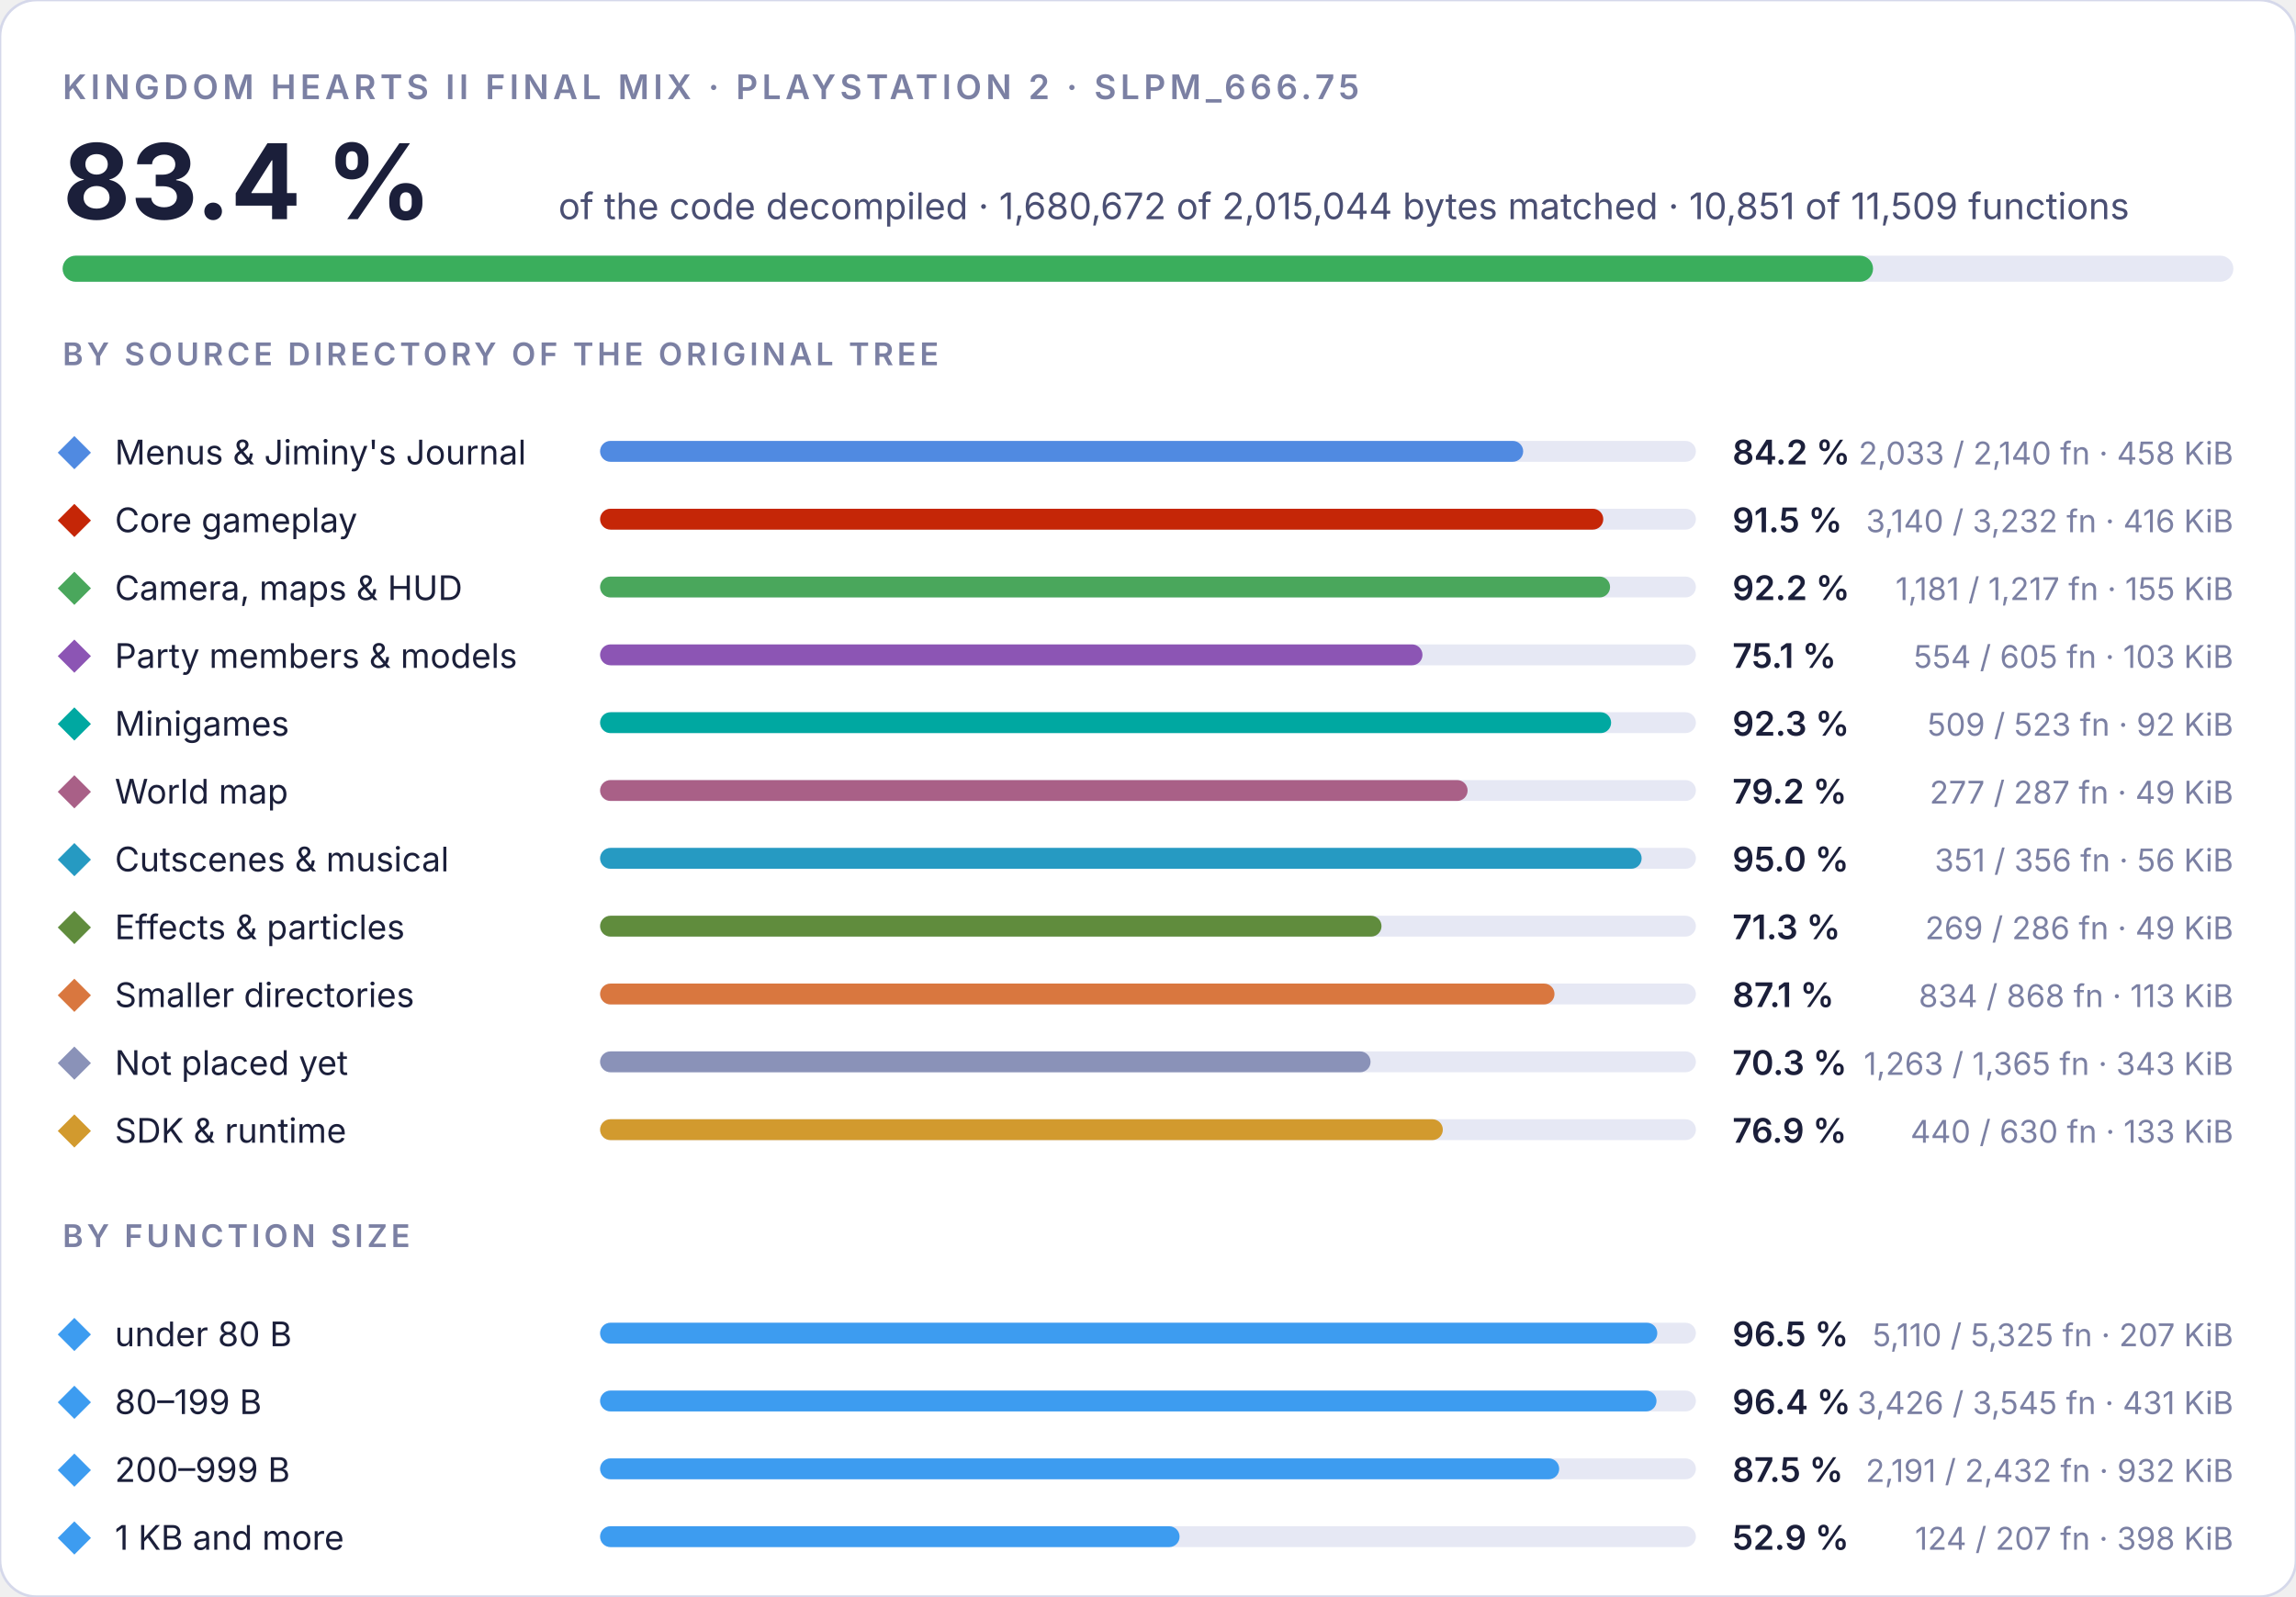
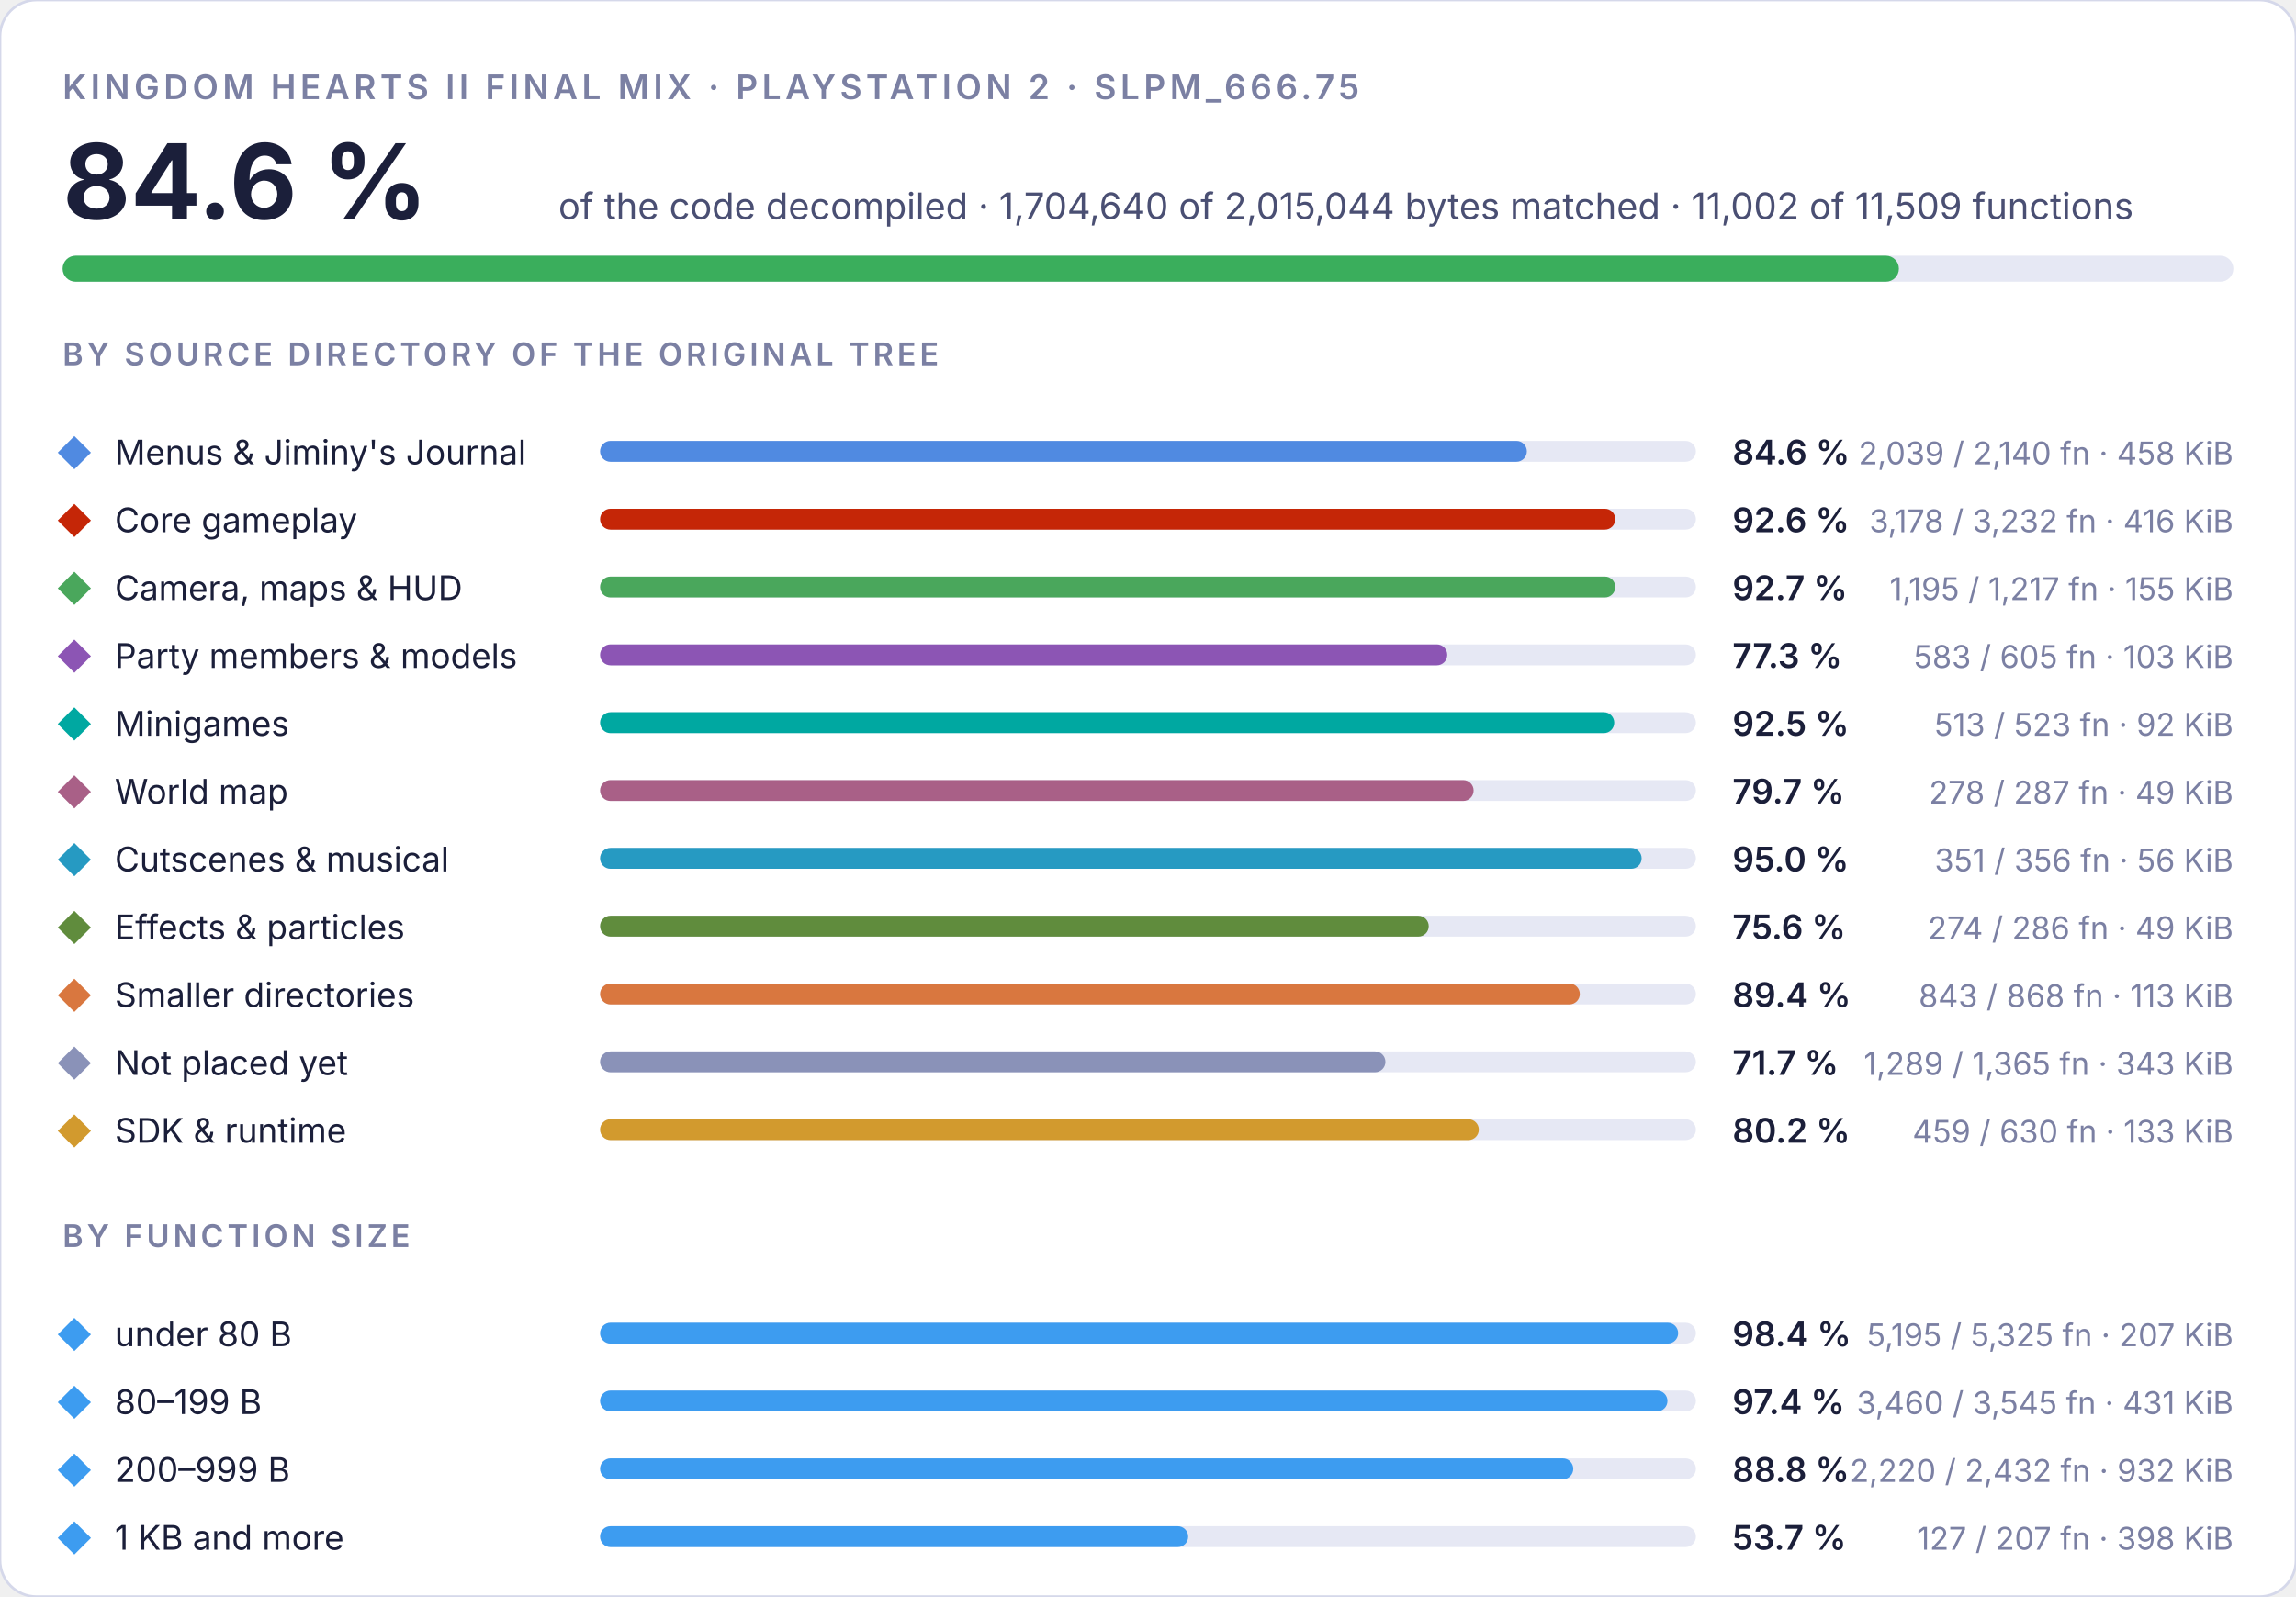
- <svg xmlns="http://www.w3.org/2000/svg" viewBox="0 0 880 612" width="880" height="612" role="img" aria-label="Kingdom Hearts II Final Mix decompilation: 83.4 % of the code decompiled">
+ <svg xmlns="http://www.w3.org/2000/svg" viewBox="0 0 880 612" width="880" height="612" role="img" aria-label="Kingdom Hearts II Final Mix decompilation: 84.6 % of the code decompiled">
  <rect width="880" height="612" rx="14" fill="#ffffff" stroke="#d5d8ea" />
  <g font-family="ui-sans-serif,system-ui,-apple-system,Segoe UI,sans-serif">
    <text x="24" y="38" font-size="13" font-weight="600" letter-spacing="1.6" fill="#7b80a3">KINGDOM HEARTS II FINAL MIX · PLAYSTATION 2 · SLPM_666.75</text>
-     <text x="24" y="84" font-size="40" font-weight="700" fill="#1b1f3a">83.4 %</text>
-     <text x="214" y="84" font-size="14" fill="#4a4f73">of the code decompiled · 1,680,672 of 2,015,044 bytes matched · 10,851 of 11,509 functions</text>
+     <text x="24" y="84" font-size="40" font-weight="700" fill="#1b1f3a">84.6 %</text>
+     <text x="214" y="84" font-size="14" fill="#4a4f73">of the code decompiled · 1,704,640 of 2,015,044 bytes matched · 11,002 of 11,509 functions</text>
    <rect x="24" y="98" width="832" height="10" rx="5" fill="#e6e8f4" />
-     <rect x="24" y="98" width="693.9" height="10" rx="5" fill="#3aae5c" />
+     <rect x="24" y="98" width="703.8" height="10" rx="5" fill="#3aae5c" />
    <text x="24" y="140" font-size="12" font-weight="600" letter-spacing="1.4" fill="#7b80a3">BY SOURCE DIRECTORY OF THE ORIGINAL TREE</text>
    <rect x="24" y="169" width="9" height="9" fill="#508ae1" transform="rotate(45 28.5 173.5)" />
    <text x="44" y="178" font-size="13" fill="#1b1f3a">Menus &amp; Jiminy's Journal</text>
    <rect x="230" y="169" width="420" height="8" rx="4" fill="#e6e8f4" />
-     <rect x="230" y="169" width="353.8" height="8" rx="4" fill="#508ae1" />
-     <text x="664" y="178" font-size="13" font-weight="600" fill="#1b1f3a">84.2 %</text>
-     <text x="856" y="178" font-size="12" text-anchor="end" fill="#7b80a3">2,033 / 2,140 fn · 458 KiB</text>
+     <rect x="230" y="169" width="355.2" height="8" rx="4" fill="#508ae1" />
+     <text x="664" y="178" font-size="13" font-weight="600" fill="#1b1f3a">84.6 %</text>
+     <text x="856" y="178" font-size="12" text-anchor="end" fill="#7b80a3">2,039 / 2,140 fn · 458 KiB</text>
    <rect x="24" y="195" width="9" height="9" fill="#c52607" transform="rotate(45 28.5 199.5)" />
    <text x="44" y="204" font-size="13" fill="#1b1f3a">Core gameplay</text>
    <rect x="230" y="195" width="420" height="8" rx="4" fill="#e6e8f4" />
-     <rect x="230" y="195" width="384.5" height="8" rx="4" fill="#c52607" />
-     <text x="664" y="204" font-size="13" font-weight="600" fill="#1b1f3a">91.5 %</text>
-     <text x="856" y="204" font-size="12" text-anchor="end" fill="#7b80a3">3,140 / 3,232 fn · 416 KiB</text>
+     <rect x="230" y="195" width="389.1" height="8" rx="4" fill="#c52607" />
+     <text x="664" y="204" font-size="13" font-weight="600" fill="#1b1f3a">92.6 %</text>
+     <text x="856" y="204" font-size="12" text-anchor="end" fill="#7b80a3">3,178 / 3,232 fn · 416 KiB</text>
    <rect x="24" y="221" width="9" height="9" fill="#4aa75c" transform="rotate(45 28.5 225.5)" />
    <text x="44" y="230" font-size="13" fill="#1b1f3a">Camera, maps &amp; HUD</text>
    <rect x="230" y="221" width="420" height="8" rx="4" fill="#e6e8f4" />
-     <rect x="230" y="221" width="387.1" height="8" rx="4" fill="#4aa75c" />
-     <text x="664" y="230" font-size="13" font-weight="600" fill="#1b1f3a">92.2 %</text>
-     <text x="856" y="230" font-size="12" text-anchor="end" fill="#7b80a3">1,181 / 1,217 fn · 155 KiB</text>
+     <rect x="230" y="221" width="389.1" height="8" rx="4" fill="#4aa75c" />
+     <text x="664" y="230" font-size="13" font-weight="600" fill="#1b1f3a">92.7 %</text>
+     <text x="856" y="230" font-size="12" text-anchor="end" fill="#7b80a3">1,195 / 1,217 fn · 155 KiB</text>
    <rect x="24" y="247" width="9" height="9" fill="#8c55b4" transform="rotate(45 28.5 251.5)" />
    <text x="44" y="256" font-size="13" fill="#1b1f3a">Party members &amp; models</text>
    <rect x="230" y="247" width="420" height="8" rx="4" fill="#e6e8f4" />
-     <rect x="230" y="247" width="315.2" height="8" rx="4" fill="#8c55b4" />
-     <text x="664" y="256" font-size="13" font-weight="600" fill="#1b1f3a">75.1 %</text>
-     <text x="856" y="256" font-size="12" text-anchor="end" fill="#7b80a3">554 / 605 fn · 103 KiB</text>
+     <rect x="230" y="247" width="324.7" height="8" rx="4" fill="#8c55b4" />
+     <text x="664" y="256" font-size="13" font-weight="600" fill="#1b1f3a">77.3 %</text>
+     <text x="856" y="256" font-size="12" text-anchor="end" fill="#7b80a3">583 / 605 fn · 103 KiB</text>
    <rect x="24" y="273" width="9" height="9" fill="#00a8a1" transform="rotate(45 28.5 277.5)" />
    <text x="44" y="282" font-size="13" fill="#1b1f3a">Minigames</text>
    <rect x="230" y="273" width="420" height="8" rx="4" fill="#e6e8f4" />
-     <rect x="230" y="273" width="387.5" height="8" rx="4" fill="#00a8a1" />
-     <text x="664" y="282" font-size="13" font-weight="600" fill="#1b1f3a">92.3 %</text>
-     <text x="856" y="282" font-size="12" text-anchor="end" fill="#7b80a3">509 / 523 fn · 92 KiB</text>
+     <rect x="230" y="273" width="388.7" height="8" rx="4" fill="#00a8a1" />
+     <text x="664" y="282" font-size="13" font-weight="600" fill="#1b1f3a">92.5 %</text>
+     <text x="856" y="282" font-size="12" text-anchor="end" fill="#7b80a3">513 / 523 fn · 92 KiB</text>
    <rect x="24" y="299" width="9" height="9" fill="#a96087" transform="rotate(45 28.5 303.5)" />
    <text x="44" y="308" font-size="13" fill="#1b1f3a">World map</text>
    <rect x="230" y="299" width="420" height="8" rx="4" fill="#e6e8f4" />
-     <rect x="230" y="299" width="332.5" height="8" rx="4" fill="#a96087" />
-     <text x="664" y="308" font-size="13" font-weight="600" fill="#1b1f3a">79.2 %</text>
-     <text x="856" y="308" font-size="12" text-anchor="end" fill="#7b80a3">277 / 287 fn · 49 KiB</text>
+     <rect x="230" y="299" width="334.8" height="8" rx="4" fill="#a96087" />
+     <text x="664" y="308" font-size="13" font-weight="600" fill="#1b1f3a">79.7 %</text>
+     <text x="856" y="308" font-size="12" text-anchor="end" fill="#7b80a3">278 / 287 fn · 49 KiB</text>
    <rect x="24" y="325" width="9" height="9" fill="#269ac2" transform="rotate(45 28.5 329.5)" />
    <text x="44" y="334" font-size="13" fill="#1b1f3a">Cutscenes &amp; musical</text>
    <rect x="230" y="325" width="420" height="8" rx="4" fill="#e6e8f4" />
    <rect x="230" y="325" width="399.2" height="8" rx="4" fill="#269ac2" />
    <text x="664" y="334" font-size="13" font-weight="600" fill="#1b1f3a">95.0 %</text>
    <text x="856" y="334" font-size="12" text-anchor="end" fill="#7b80a3">351 / 356 fn · 56 KiB</text>
    <rect x="24" y="351" width="9" height="9" fill="#608c3d" transform="rotate(45 28.5 355.5)" />
    <text x="44" y="360" font-size="13" fill="#1b1f3a">Effects &amp; particles</text>
    <rect x="230" y="351" width="420" height="8" rx="4" fill="#e6e8f4" />
-     <rect x="230" y="351" width="299.5" height="8" rx="4" fill="#608c3d" />
-     <text x="664" y="360" font-size="13" font-weight="600" fill="#1b1f3a">71.3 %</text>
-     <text x="856" y="360" font-size="12" text-anchor="end" fill="#7b80a3">269 / 286 fn · 49 KiB</text>
+     <rect x="230" y="351" width="317.6" height="8" rx="4" fill="#608c3d" />
+     <text x="664" y="360" font-size="13" font-weight="600" fill="#1b1f3a">75.6 %</text>
+     <text x="856" y="360" font-size="12" text-anchor="end" fill="#7b80a3">274 / 286 fn · 49 KiB</text>
    <rect x="24" y="377" width="9" height="9" fill="#d9773f" transform="rotate(45 28.5 381.5)" />
    <text x="44" y="386" font-size="13" fill="#1b1f3a">Smaller directories</text>
    <rect x="230" y="377" width="420" height="8" rx="4" fill="#e6e8f4" />
-     <rect x="230" y="377" width="365.8" height="8" rx="4" fill="#d9773f" />
-     <text x="664" y="386" font-size="13" font-weight="600" fill="#1b1f3a">87.1 %</text>
-     <text x="856" y="386" font-size="12" text-anchor="end" fill="#7b80a3">834 / 868 fn · 113 KiB</text>
+     <rect x="230" y="377" width="375.5" height="8" rx="4" fill="#d9773f" />
+     <text x="664" y="386" font-size="13" font-weight="600" fill="#1b1f3a">89.4 %</text>
+     <text x="856" y="386" font-size="12" text-anchor="end" fill="#7b80a3">843 / 868 fn · 113 KiB</text>
    <rect x="24" y="403" width="9" height="9" fill="#8a92b8" transform="rotate(45 28.5 407.5)" />
    <text x="44" y="412" font-size="13" fill="#1b1f3a">Not placed yet</text>
    <rect x="230" y="403" width="420" height="8" rx="4" fill="#e6e8f4" />
-     <rect x="230" y="403" width="295.3" height="8" rx="4" fill="#8a92b8" />
-     <text x="664" y="412" font-size="13" font-weight="600" fill="#1b1f3a">70.3 %</text>
-     <text x="856" y="412" font-size="12" text-anchor="end" fill="#7b80a3">1,263 / 1,365 fn · 343 KiB</text>
+     <rect x="230" y="403" width="301.0" height="8" rx="4" fill="#8a92b8" />
+     <text x="664" y="412" font-size="13" font-weight="600" fill="#1b1f3a">71.7 %</text>
+     <text x="856" y="412" font-size="12" text-anchor="end" fill="#7b80a3">1,289 / 1,365 fn · 343 KiB</text>
    <rect x="24" y="429" width="9" height="9" fill="#d29a2e" transform="rotate(45 28.5 433.5)" />
    <text x="44" y="438" font-size="13" fill="#1b1f3a">SDK &amp; runtime</text>
    <rect x="230" y="429" width="420" height="8" rx="4" fill="#e6e8f4" />
-     <rect x="230" y="429" width="323.0" height="8" rx="4" fill="#d29a2e" />
-     <text x="664" y="438" font-size="13" font-weight="600" fill="#1b1f3a">76.9 %</text>
-     <text x="856" y="438" font-size="12" text-anchor="end" fill="#7b80a3">440 / 630 fn · 133 KiB</text>
+     <rect x="230" y="429" width="336.8" height="8" rx="4" fill="#d29a2e" />
+     <text x="664" y="438" font-size="13" font-weight="600" fill="#1b1f3a">80.2 %</text>
+     <text x="856" y="438" font-size="12" text-anchor="end" fill="#7b80a3">459 / 630 fn · 133 KiB</text>
    <text x="24" y="478" font-size="12" font-weight="600" letter-spacing="1.4" fill="#7b80a3">BY FUNCTION SIZE</text>
    <rect x="24" y="507" width="9" height="9" fill="#3d9cf0" transform="rotate(45 28.5 511.5)" />
    <text x="44" y="516" font-size="13" fill="#1b1f3a">under 80 B</text>
    <rect x="230" y="507" width="420" height="8" rx="4" fill="#e6e8f4" />
-     <rect x="230" y="507" width="405.2" height="8" rx="4" fill="#3d9cf0" />
-     <text x="664" y="516" font-size="13" font-weight="600" fill="#1b1f3a">96.5 %</text>
-     <text x="856" y="516" font-size="12" text-anchor="end" fill="#7b80a3">5,110 / 5,325 fn · 207 KiB</text>
+     <rect x="230" y="507" width="413.2" height="8" rx="4" fill="#3d9cf0" />
+     <text x="664" y="516" font-size="13" font-weight="600" fill="#1b1f3a">98.4 %</text>
+     <text x="856" y="516" font-size="12" text-anchor="end" fill="#7b80a3">5,195 / 5,325 fn · 207 KiB</text>
    <rect x="24" y="533" width="9" height="9" fill="#3d9cf0" transform="rotate(45 28.5 537.5)" />
    <text x="44" y="542" font-size="13" fill="#1b1f3a">80–199 B</text>
    <rect x="230" y="533" width="420" height="8" rx="4" fill="#e6e8f4" />
-     <rect x="230" y="533" width="404.9" height="8" rx="4" fill="#3d9cf0" />
-     <text x="664" y="542" font-size="13" font-weight="600" fill="#1b1f3a">96.4 %</text>
-     <text x="856" y="542" font-size="12" text-anchor="end" fill="#7b80a3">3,426 / 3,545 fn · 431 KiB</text>
+     <rect x="230" y="533" width="409.1" height="8" rx="4" fill="#3d9cf0" />
+     <text x="664" y="542" font-size="13" font-weight="600" fill="#1b1f3a">97.4 %</text>
+     <text x="856" y="542" font-size="12" text-anchor="end" fill="#7b80a3">3,460 / 3,545 fn · 431 KiB</text>
    <rect x="24" y="559" width="9" height="9" fill="#3d9cf0" transform="rotate(45 28.5 563.5)" />
    <text x="44" y="568" font-size="13" fill="#1b1f3a">200–999 B</text>
    <rect x="230" y="559" width="420" height="8" rx="4" fill="#e6e8f4" />
-     <rect x="230" y="559" width="367.6" height="8" rx="4" fill="#3d9cf0" />
-     <text x="664" y="568" font-size="13" font-weight="600" fill="#1b1f3a">87.5 %</text>
-     <text x="856" y="568" font-size="12" text-anchor="end" fill="#7b80a3">2,191 / 2,432 fn · 932 KiB</text>
+     <rect x="230" y="559" width="373.0" height="8" rx="4" fill="#3d9cf0" />
+     <text x="664" y="568" font-size="13" font-weight="600" fill="#1b1f3a">88.8 %</text>
+     <text x="856" y="568" font-size="12" text-anchor="end" fill="#7b80a3">2,220 / 2,432 fn · 932 KiB</text>
    <rect x="24" y="585" width="9" height="9" fill="#3d9cf0" transform="rotate(45 28.5 589.5)" />
    <text x="44" y="594" font-size="13" fill="#1b1f3a">1 KB and more</text>
    <rect x="230" y="585" width="420" height="8" rx="4" fill="#e6e8f4" />
-     <rect x="230" y="585" width="222.1" height="8" rx="4" fill="#3d9cf0" />
-     <text x="664" y="594" font-size="13" font-weight="600" fill="#1b1f3a">52.9 %</text>
-     <text x="856" y="594" font-size="12" text-anchor="end" fill="#7b80a3">124 / 207 fn · 398 KiB</text>
+     <rect x="230" y="585" width="225.4" height="8" rx="4" fill="#3d9cf0" />
+     <text x="664" y="594" font-size="13" font-weight="600" fill="#1b1f3a">53.7 %</text>
+     <text x="856" y="594" font-size="12" text-anchor="end" fill="#7b80a3">127 / 207 fn · 398 KiB</text>
  </g>
</svg>
